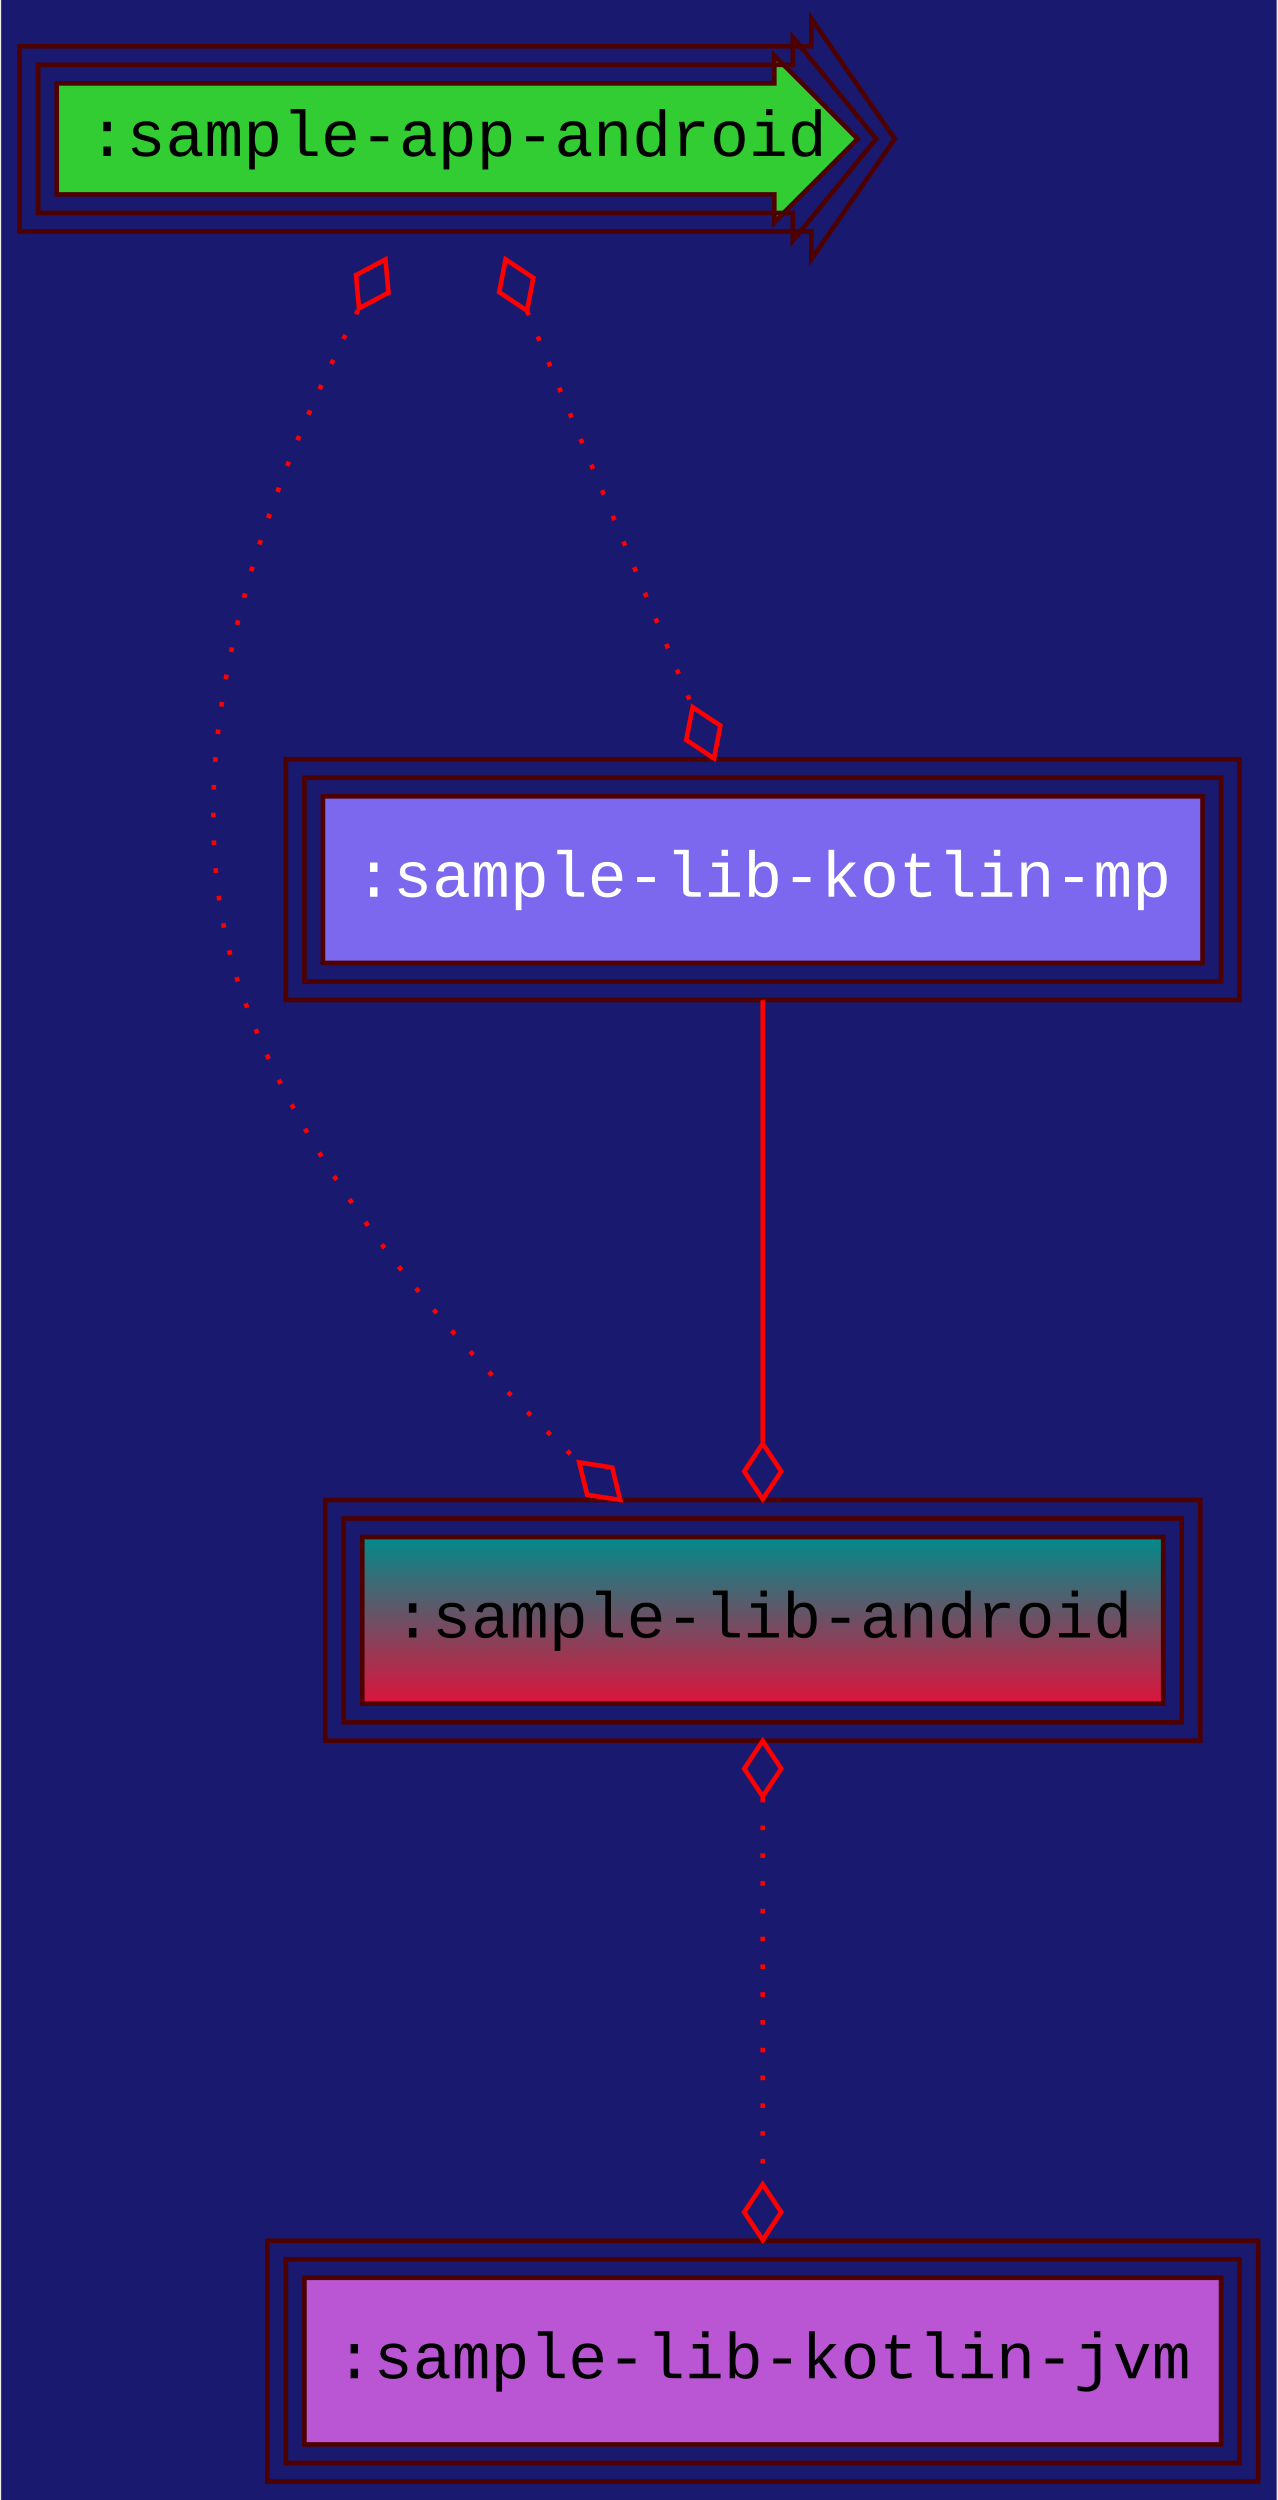
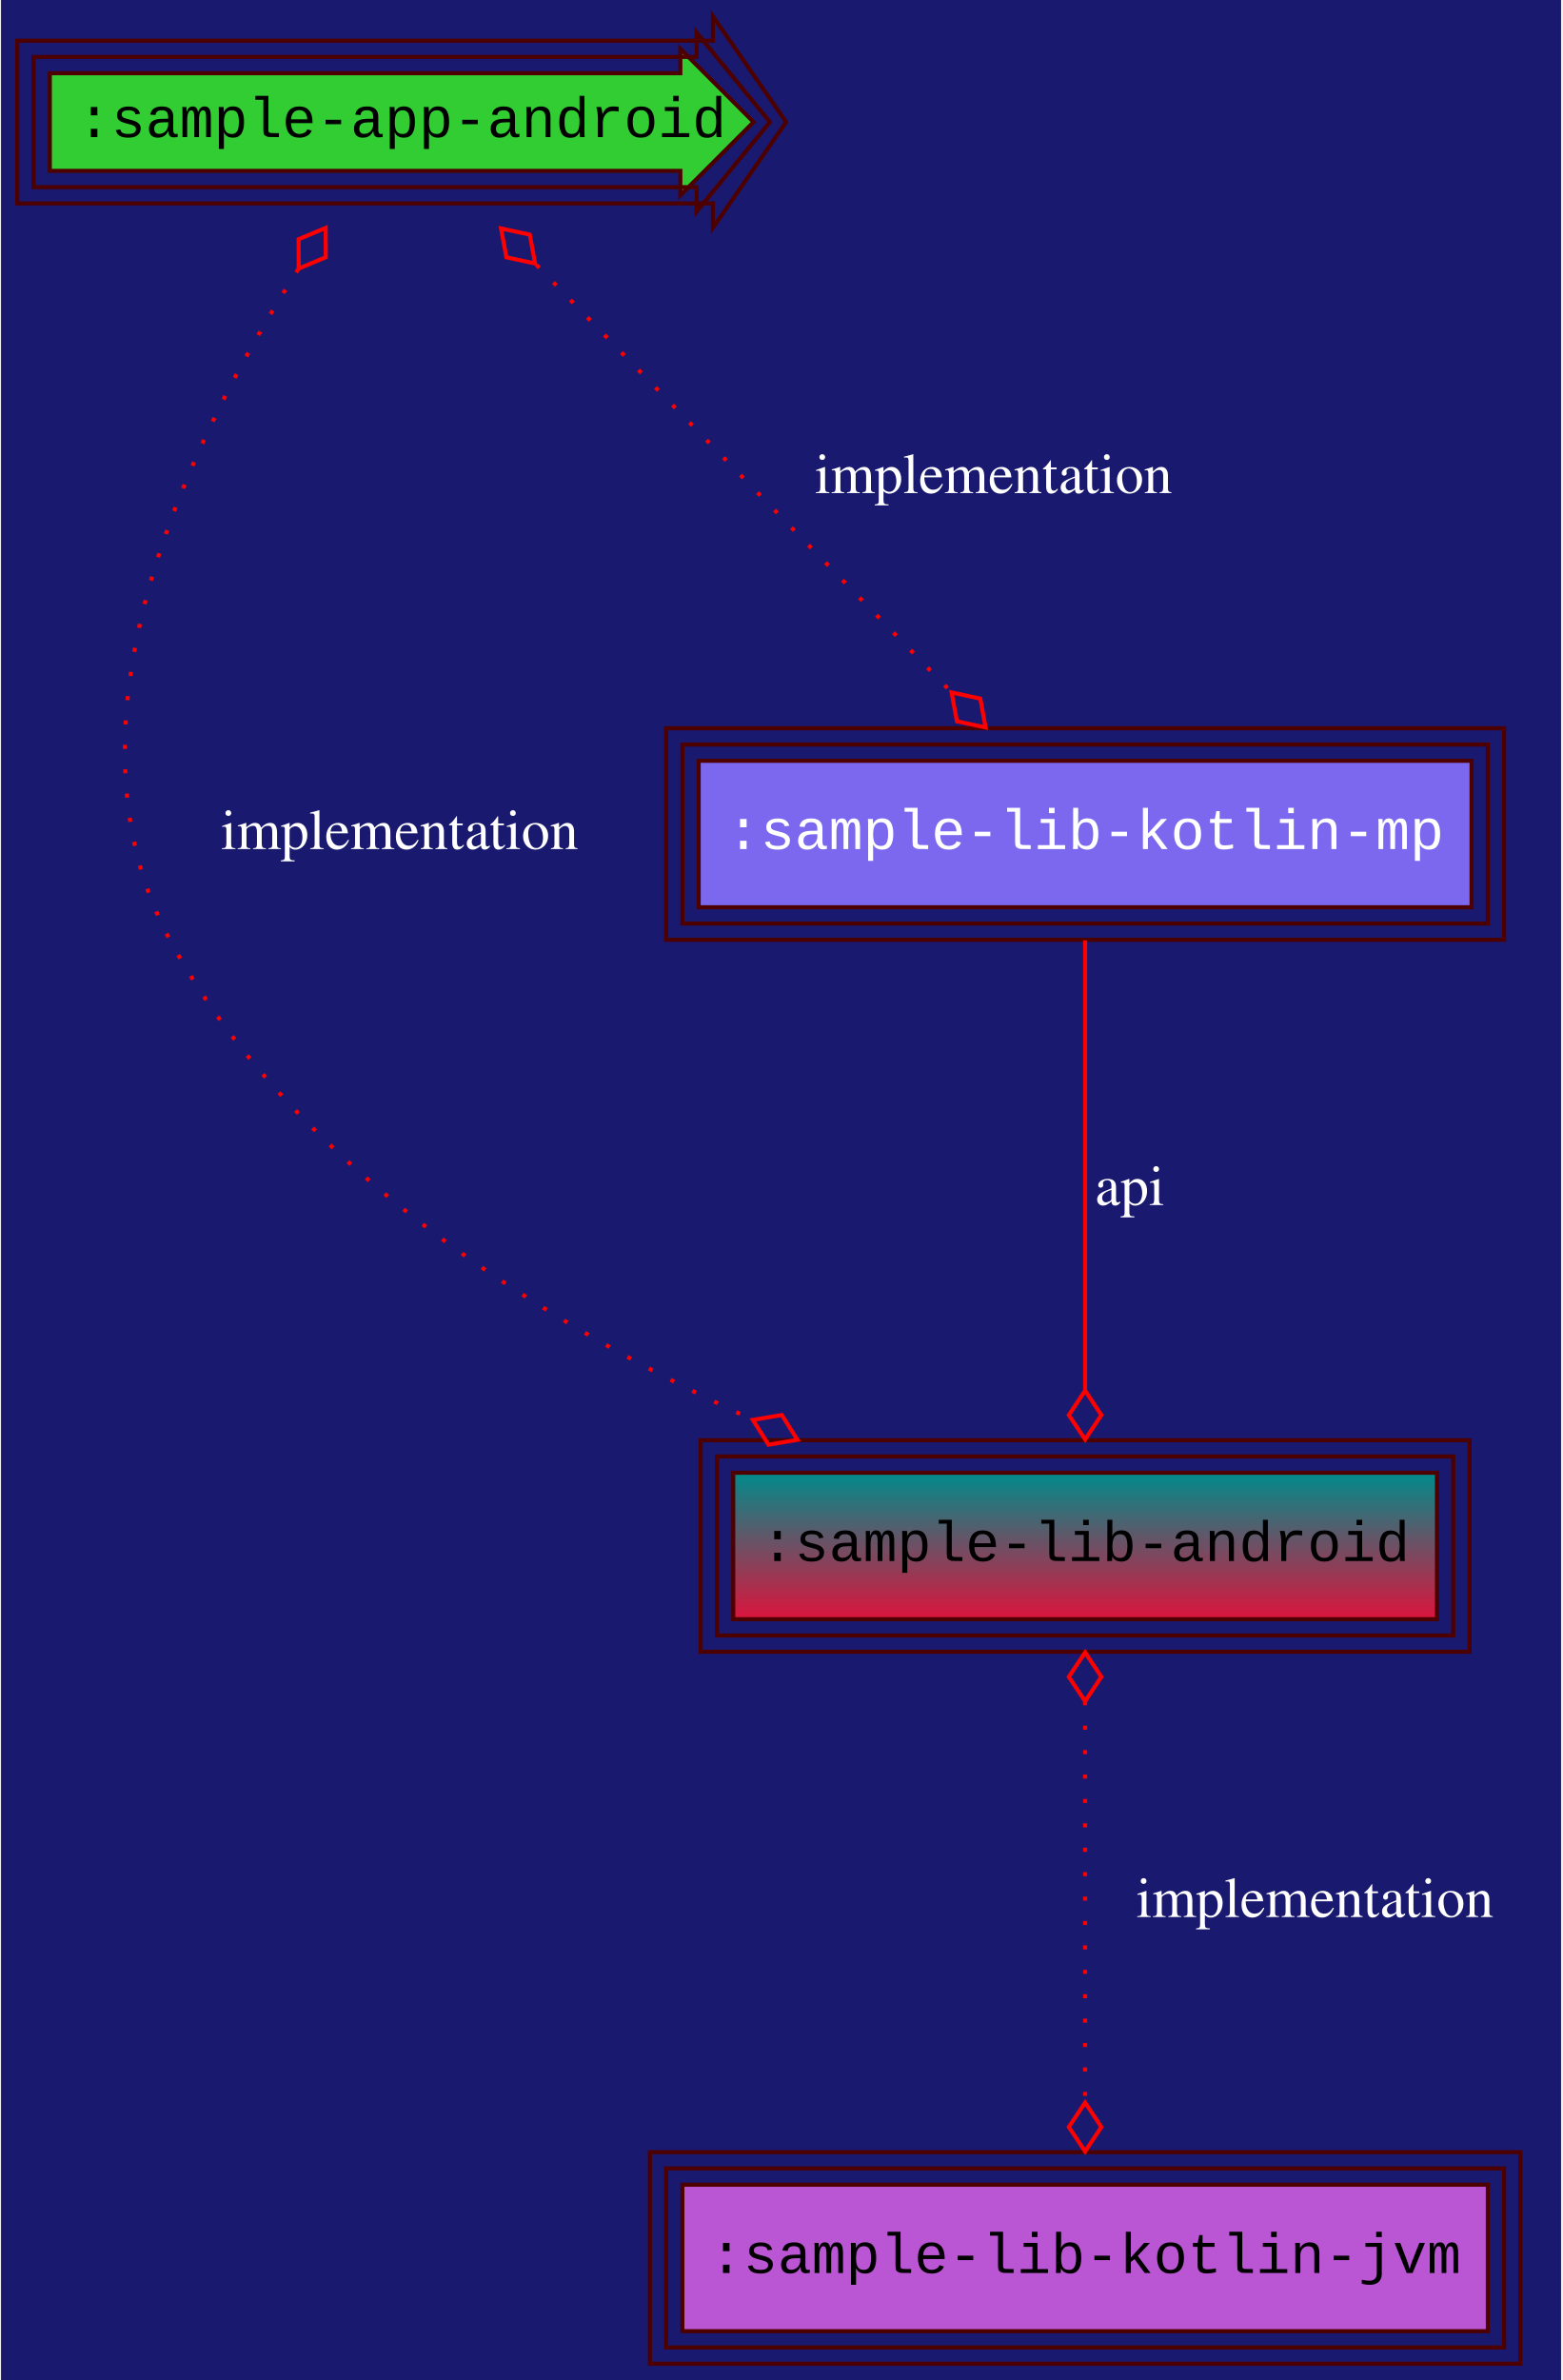
- <svg xmlns="http://www.w3.org/2000/svg" width="276pt" height="540pt" viewBox="0.00 0.00 275.50 540.00">
-   <g id="graph0" class="graph" transform="scale(1 1) rotate(0) translate(4 536)">
-     <polygon fill="MidnightBlue" stroke="transparent" points="-4,4 -4,-536 271.5,-536 271.5,4 -4,4" />
+ <svg xmlns="http://www.w3.org/2000/svg" width="384pt" height="585pt" viewBox="0.00 0.00 383.50 585.00">
+   <g id="graph0" class="graph" transform="scale(1 1) rotate(0) translate(4 581)">
+     <polygon fill="MidnightBlue" stroke="transparent" points="-4,4 -4,-581 379.5,-581 379.5,4 -4,4" />
    <g id="node1" class="node">
-       <polygon fill="limegreen" stroke="#4c0000" points="163,-518 8,-518 8,-494 163,-494 163,-488 181,-506 163,-524 163,-518" />
-       <polygon fill="none" stroke="#4c0000" points="167,-522 4,-522 4,-490 167,-490 167,-484 185,-506 167,-528 167,-522" />
-       <polygon fill="none" stroke="#4c0000" points="171,-526 0,-526 0,-486 171,-486 171,-480 189,-506 171,-532 171,-526" />
-       <text text-anchor="middle" x="94.5" y="-502.3" font-family="Courier New" font-size="14.00">:sample-app-android</text>
+       <polygon fill="limegreen" stroke="#4c0000" points="163,-563 8,-563 8,-539 163,-539 163,-533 181,-551 163,-569 163,-563" />
+       <polygon fill="none" stroke="#4c0000" points="167,-567 4,-567 4,-535 167,-535 167,-529 185,-551 167,-573 167,-567" />
+       <polygon fill="none" stroke="#4c0000" points="171,-571 0,-571 0,-531 171,-531 171,-525 189,-551 171,-577 171,-571" />
+       <text text-anchor="middle" x="94.5" y="-547.3" font-family="Courier New" font-size="14.00">:sample-app-android</text>
    </g>
    <g id="node2" class="node">
      <defs>
-         <linearGradient id="l_0" gradientUnits="userSpaceOnUse" x1="160.5" y1="-168" x2="160.5" y2="-204">
+         <linearGradient id="l_0" gradientUnits="userSpaceOnUse" x1="262.5" y1="-183" x2="262.5" y2="-219">
          <stop offset="0" style="stop-color:crimson;stop-opacity:1.;" />
          <stop offset="1" style="stop-color:#008b8b;stop-opacity:1.;" />
        </linearGradient>
      </defs>
-       <polygon fill="url(#l_0)" stroke="#4c0000" points="247,-204 74,-204 74,-168 247,-168 247,-204" />
-       <polygon fill="none" stroke="#4c0000" points="251,-208 70,-208 70,-164 251,-164 251,-208" />
-       <polygon fill="none" stroke="#4c0000" points="255,-212 66,-212 66,-160 255,-160 255,-212" />
-       <text text-anchor="middle" x="160.5" y="-182.3" font-family="Courier New" font-size="14.00">:sample-lib-android</text>
+       <polygon fill="url(#l_0)" stroke="#4c0000" points="349,-219 176,-219 176,-183 349,-183 349,-219" />
+       <polygon fill="none" stroke="#4c0000" points="353,-223 172,-223 172,-179 353,-179 353,-223" />
+       <polygon fill="none" stroke="#4c0000" points="357,-227 168,-227 168,-175 357,-175 357,-227" />
+       <text text-anchor="middle" x="262.5" y="-197.3" font-family="Courier New" font-size="14.00">:sample-lib-android</text>
    </g>
    <g id="edge1" class="edge">
-       <path fill="none" stroke="red" stroke-dasharray="1,5" d="M73.09,-469.01C53.48,-431.24 30.09,-370.43 48.5,-320 62.9,-280.56 94.71,-244.71 120.77,-220.2" />
-       <polygon fill="none" stroke="red" points="73.3,-469.4 79.67,-472.78 79.01,-479.96 72.64,-476.58 73.3,-469.4" />
-       <polygon fill="none" stroke="red" points="120.86,-220.12 122.58,-213.11 129.71,-212.01 127.99,-219.01 120.86,-220.12" />
+       <path fill="none" stroke="red" stroke-dasharray="1,5" d="M69.1,-514.87C42.58,-473.51 8.58,-403.65 37.5,-350 67.73,-293.93 129.52,-255.62 180.71,-232.05" />
+       <polygon fill="none" stroke="red" points="69.18,-514.99 75.83,-517.78 75.81,-524.99 69.16,-522.2 69.18,-514.99" />
+       <polygon fill="none" stroke="red" points="180.83,-231.99 184.68,-225.89 191.79,-227.09 187.94,-233.19 180.83,-231.99" />
+       <text text-anchor="middle" x="94" y="-372.3" font-family="Times,serif" font-size="14.00" fill="white">implementation</text>
    </g>
    <g id="node4" class="node">
-       <polygon fill="mediumslateblue" stroke="#4c0000" points="255.5,-364 65.5,-364 65.5,-328 255.5,-328 255.5,-364" />
-       <polygon fill="none" stroke="#4c0000" points="259.5,-368 61.5,-368 61.5,-324 259.5,-324 259.5,-368" />
-       <polygon fill="none" stroke="#4c0000" points="263.5,-372 57.5,-372 57.5,-320 263.5,-320 263.5,-372" />
-       <text text-anchor="middle" x="160.5" y="-342.3" font-family="Courier New" font-size="14.00" fill="white">:sample-lib-kotlin-mp</text>
+       <polygon fill="mediumslateblue" stroke="#4c0000" points="357.5,-394 167.5,-394 167.5,-358 357.5,-358 357.5,-394" />
+       <polygon fill="none" stroke="#4c0000" points="361.5,-398 163.5,-398 163.5,-354 361.5,-354 361.5,-398" />
+       <polygon fill="none" stroke="#4c0000" points="365.5,-402 159.5,-402 159.5,-350 365.5,-350 365.5,-402" />
+       <text text-anchor="middle" x="262.5" y="-372.3" font-family="Courier New" font-size="14.00" fill="white">:sample-lib-kotlin-mp</text>
    </g>
    <g id="edge2" class="edge">
-       <path fill="none" stroke="red" stroke-dasharray="1,5" d="M109.59,-468.86C120.3,-443.23 134.61,-408.97 145.33,-383.31" />
-       <polygon fill="none" stroke="red" points="109.58,-468.89 110.96,-475.97 104.96,-479.96 103.58,-472.89 109.58,-468.89" />
-       <polygon fill="none" stroke="red" points="145.36,-383.25 143.98,-376.17 149.98,-372.18 151.36,-379.26 145.36,-383.25" />
+       <path fill="none" stroke="red" stroke-dasharray="1,5" d="M127.63,-515.88C157.08,-485.56 199.91,-441.45 229.36,-411.13" />
+       <polygon fill="none" stroke="red" points="127.29,-516.24 125.98,-523.33 118.93,-524.84 120.24,-517.75 127.29,-516.24" />
+       <polygon fill="none" stroke="red" points="229.68,-410.79 230.99,-403.7 238.04,-402.19 236.73,-409.28 229.68,-410.79" />
+       <text text-anchor="middle" x="240" y="-459.8" font-family="Times,serif" font-size="14.00" fill="white">implementation</text>
    </g>
    <g id="node3" class="node">
-       <polygon fill="mediumorchid" stroke="#4c0000" points="259.5,-44 61.5,-44 61.5,-8 259.5,-8 259.5,-44" />
-       <polygon fill="none" stroke="#4c0000" points="263.5,-48 57.5,-48 57.5,-4 263.5,-4 263.5,-48" />
-       <polygon fill="none" stroke="#4c0000" points="267.5,-52 53.5,-52 53.5,0 267.5,0 267.5,-52" />
-       <text text-anchor="middle" x="160.5" y="-22.3" font-family="Courier New" font-size="14.00">:sample-lib-kotlin-jvm</text>
+       <polygon fill="mediumorchid" stroke="#4c0000" points="361.5,-44 163.5,-44 163.5,-8 361.5,-8 361.5,-44" />
+       <polygon fill="none" stroke="#4c0000" points="365.5,-48 159.5,-48 159.5,-4 365.5,-4 365.5,-48" />
+       <polygon fill="none" stroke="#4c0000" points="369.5,-52 155.5,-52 155.5,0 369.5,0 369.5,-52" />
+       <text text-anchor="middle" x="262.5" y="-22.3" font-family="Courier New" font-size="14.00">:sample-lib-kotlin-jvm</text>
    </g>
    <g id="edge3" class="edge">
-       <path fill="none" stroke="red" stroke-dasharray="1,5" d="M160.5,-147.68C160.5,-122.6 160.5,-89.65 160.5,-64.52" />
-       <polygon fill="none" stroke="red" points="160.5,-147.96 164.5,-153.96 160.5,-159.96 156.5,-153.96 160.5,-147.96" />
-       <polygon fill="none" stroke="red" points="160.5,-64.18 156.5,-58.18 160.5,-52.18 164.5,-58.18 160.5,-64.18" />
+       <path fill="none" stroke="red" stroke-dasharray="1,5" d="M262.5,-162.83C262.5,-133.74 262.5,-93.45 262.5,-64.32" />
+       <polygon fill="none" stroke="red" points="262.5,-162.84 266.5,-168.84 262.5,-174.84 258.5,-168.84 262.5,-162.84" />
+       <polygon fill="none" stroke="red" points="262.5,-64.19 258.5,-58.19 262.5,-52.19 266.5,-58.19 262.5,-64.19" />
+       <text text-anchor="middle" x="319" y="-109.8" font-family="Times,serif" font-size="14.00" fill="white">implementation</text>
    </g>
    <g id="edge4" class="edge">
-       <path fill="none" stroke="red" d="M160.5,-319.96C160.5,-294.27 160.5,-253.98 160.5,-224.48" />
-       <polygon fill="none" stroke="red" points="160.5,-224.18 156.5,-218.18 160.5,-212.18 164.5,-218.18 160.5,-224.18" />
+       <path fill="none" stroke="red" d="M262.5,-349.84C262.5,-320.76 262.5,-272.61 262.5,-239.2" />
+       <polygon fill="none" stroke="red" points="262.5,-239.19 258.5,-233.19 262.5,-227.19 266.5,-233.19 262.5,-239.19" />
+       <text text-anchor="middle" x="273.5" y="-284.8" font-family="Times,serif" font-size="14.00" fill="white">api</text>
    </g>
  </g>
</svg>
